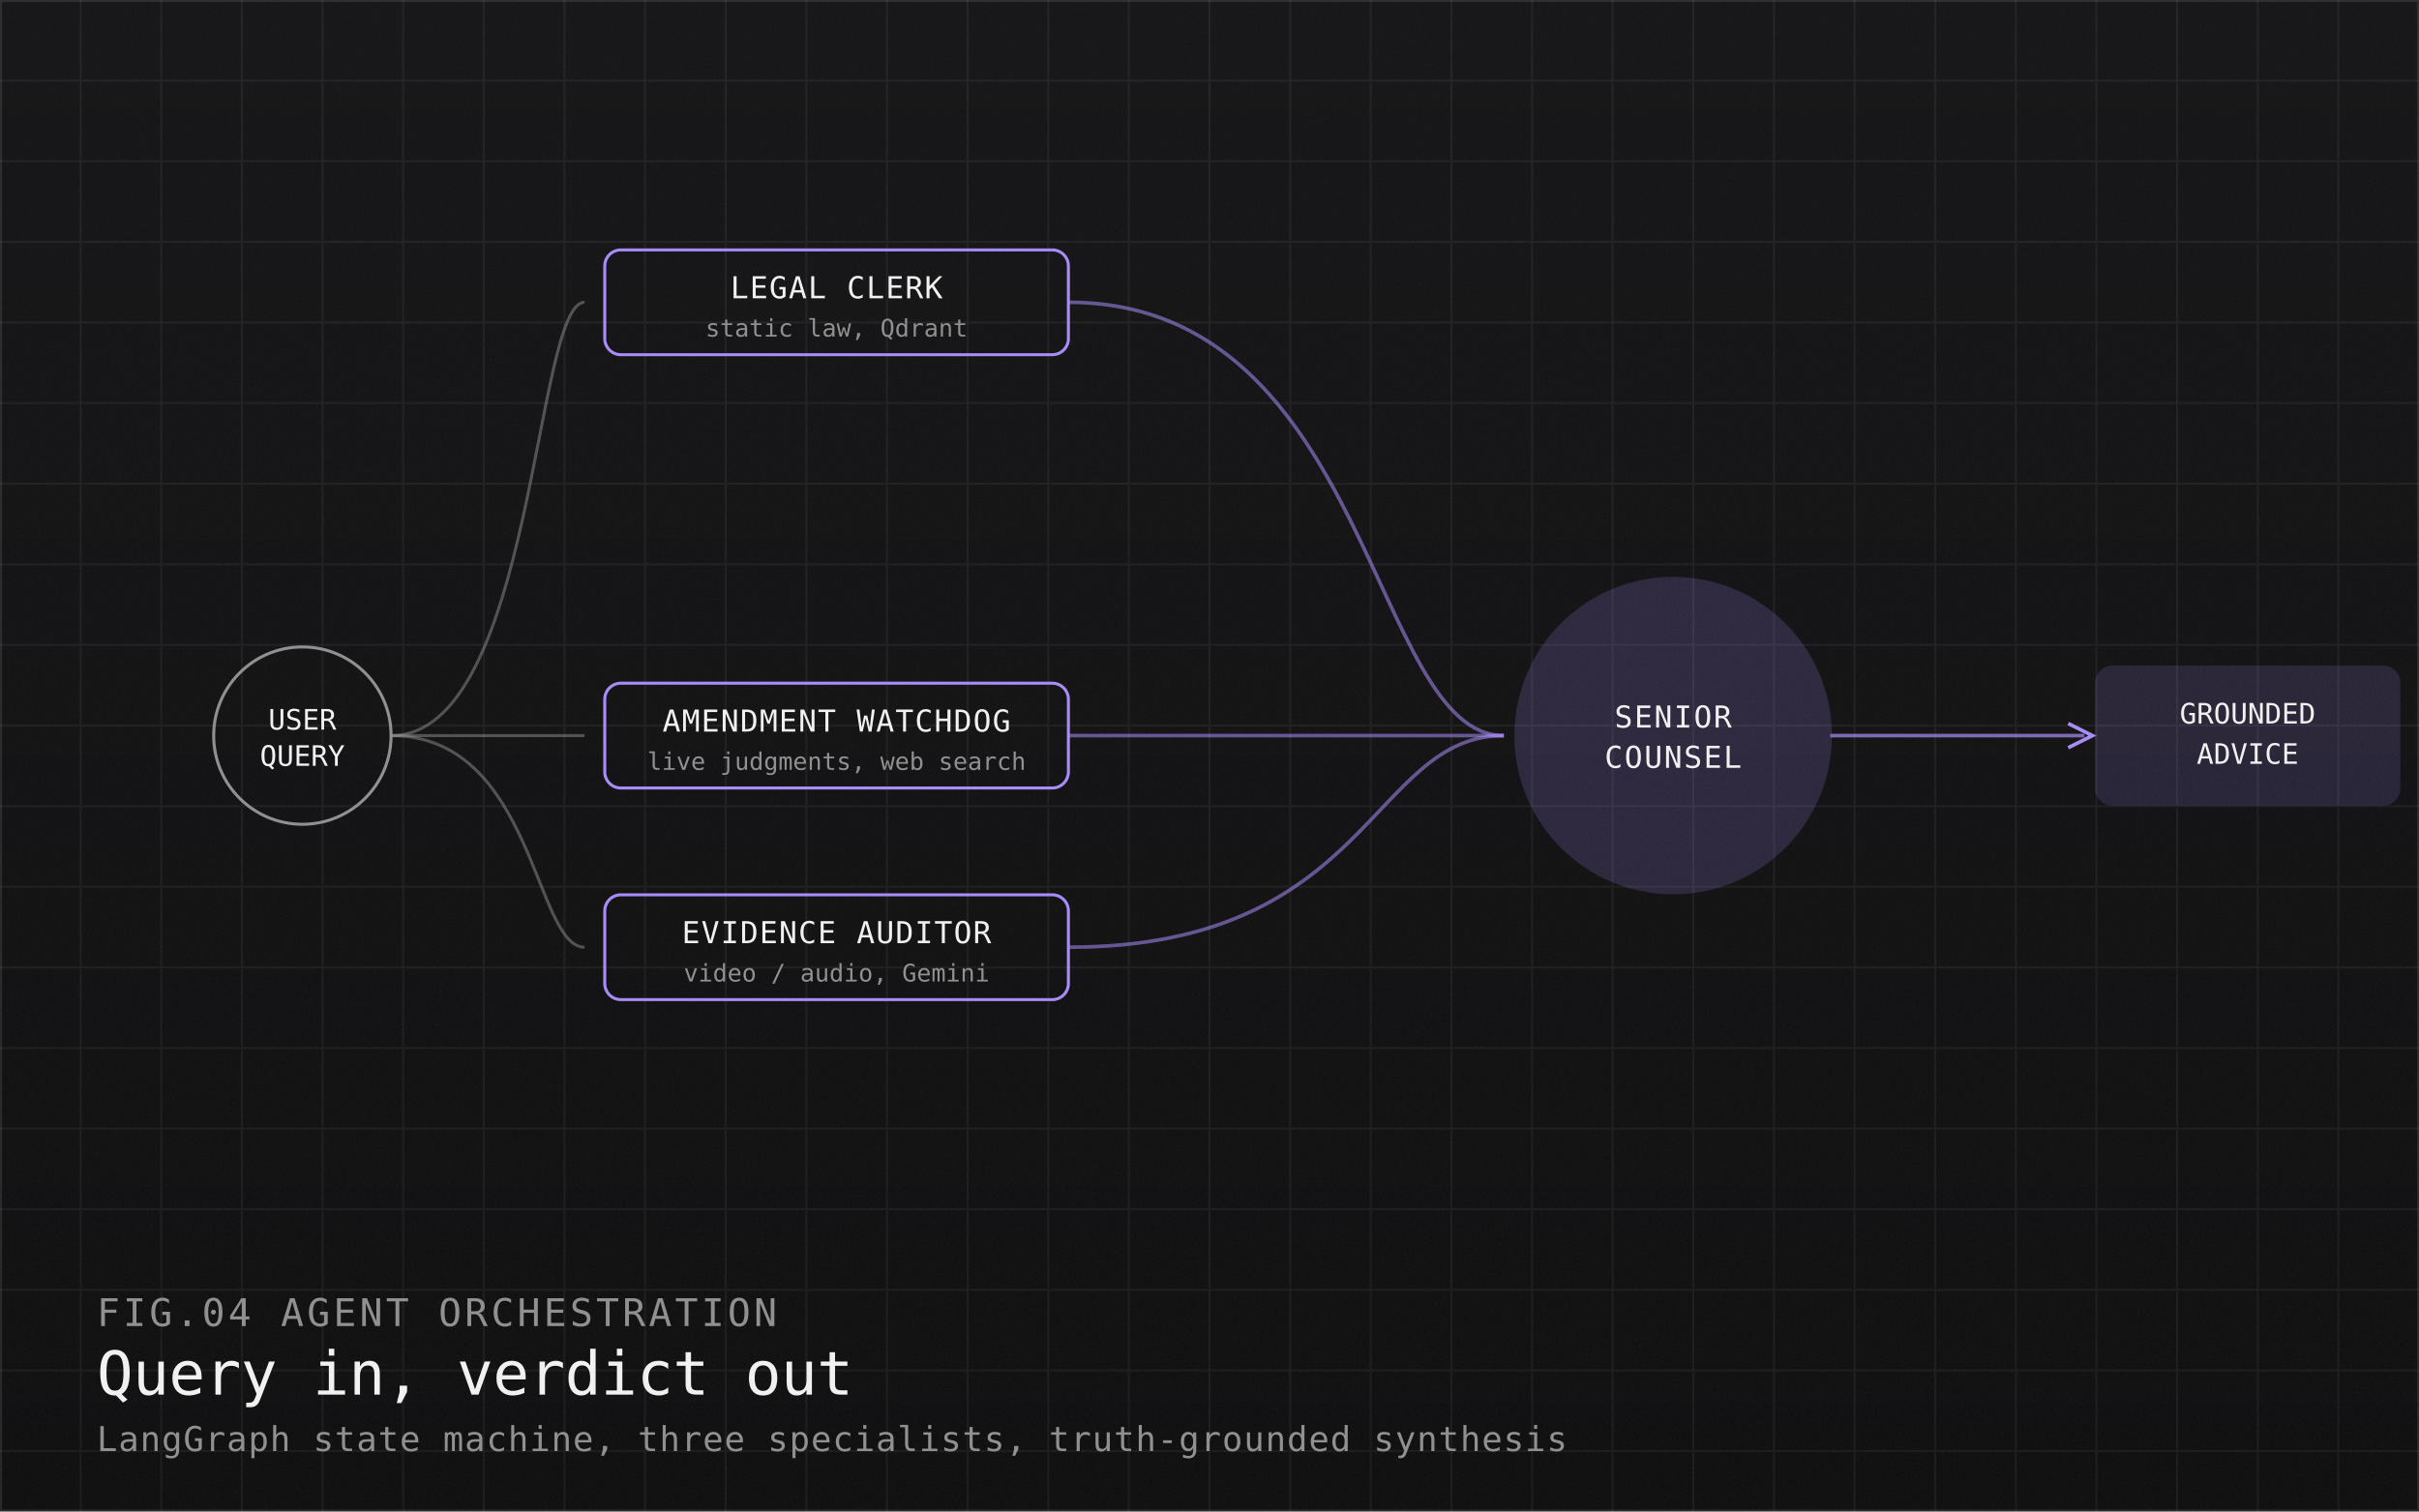
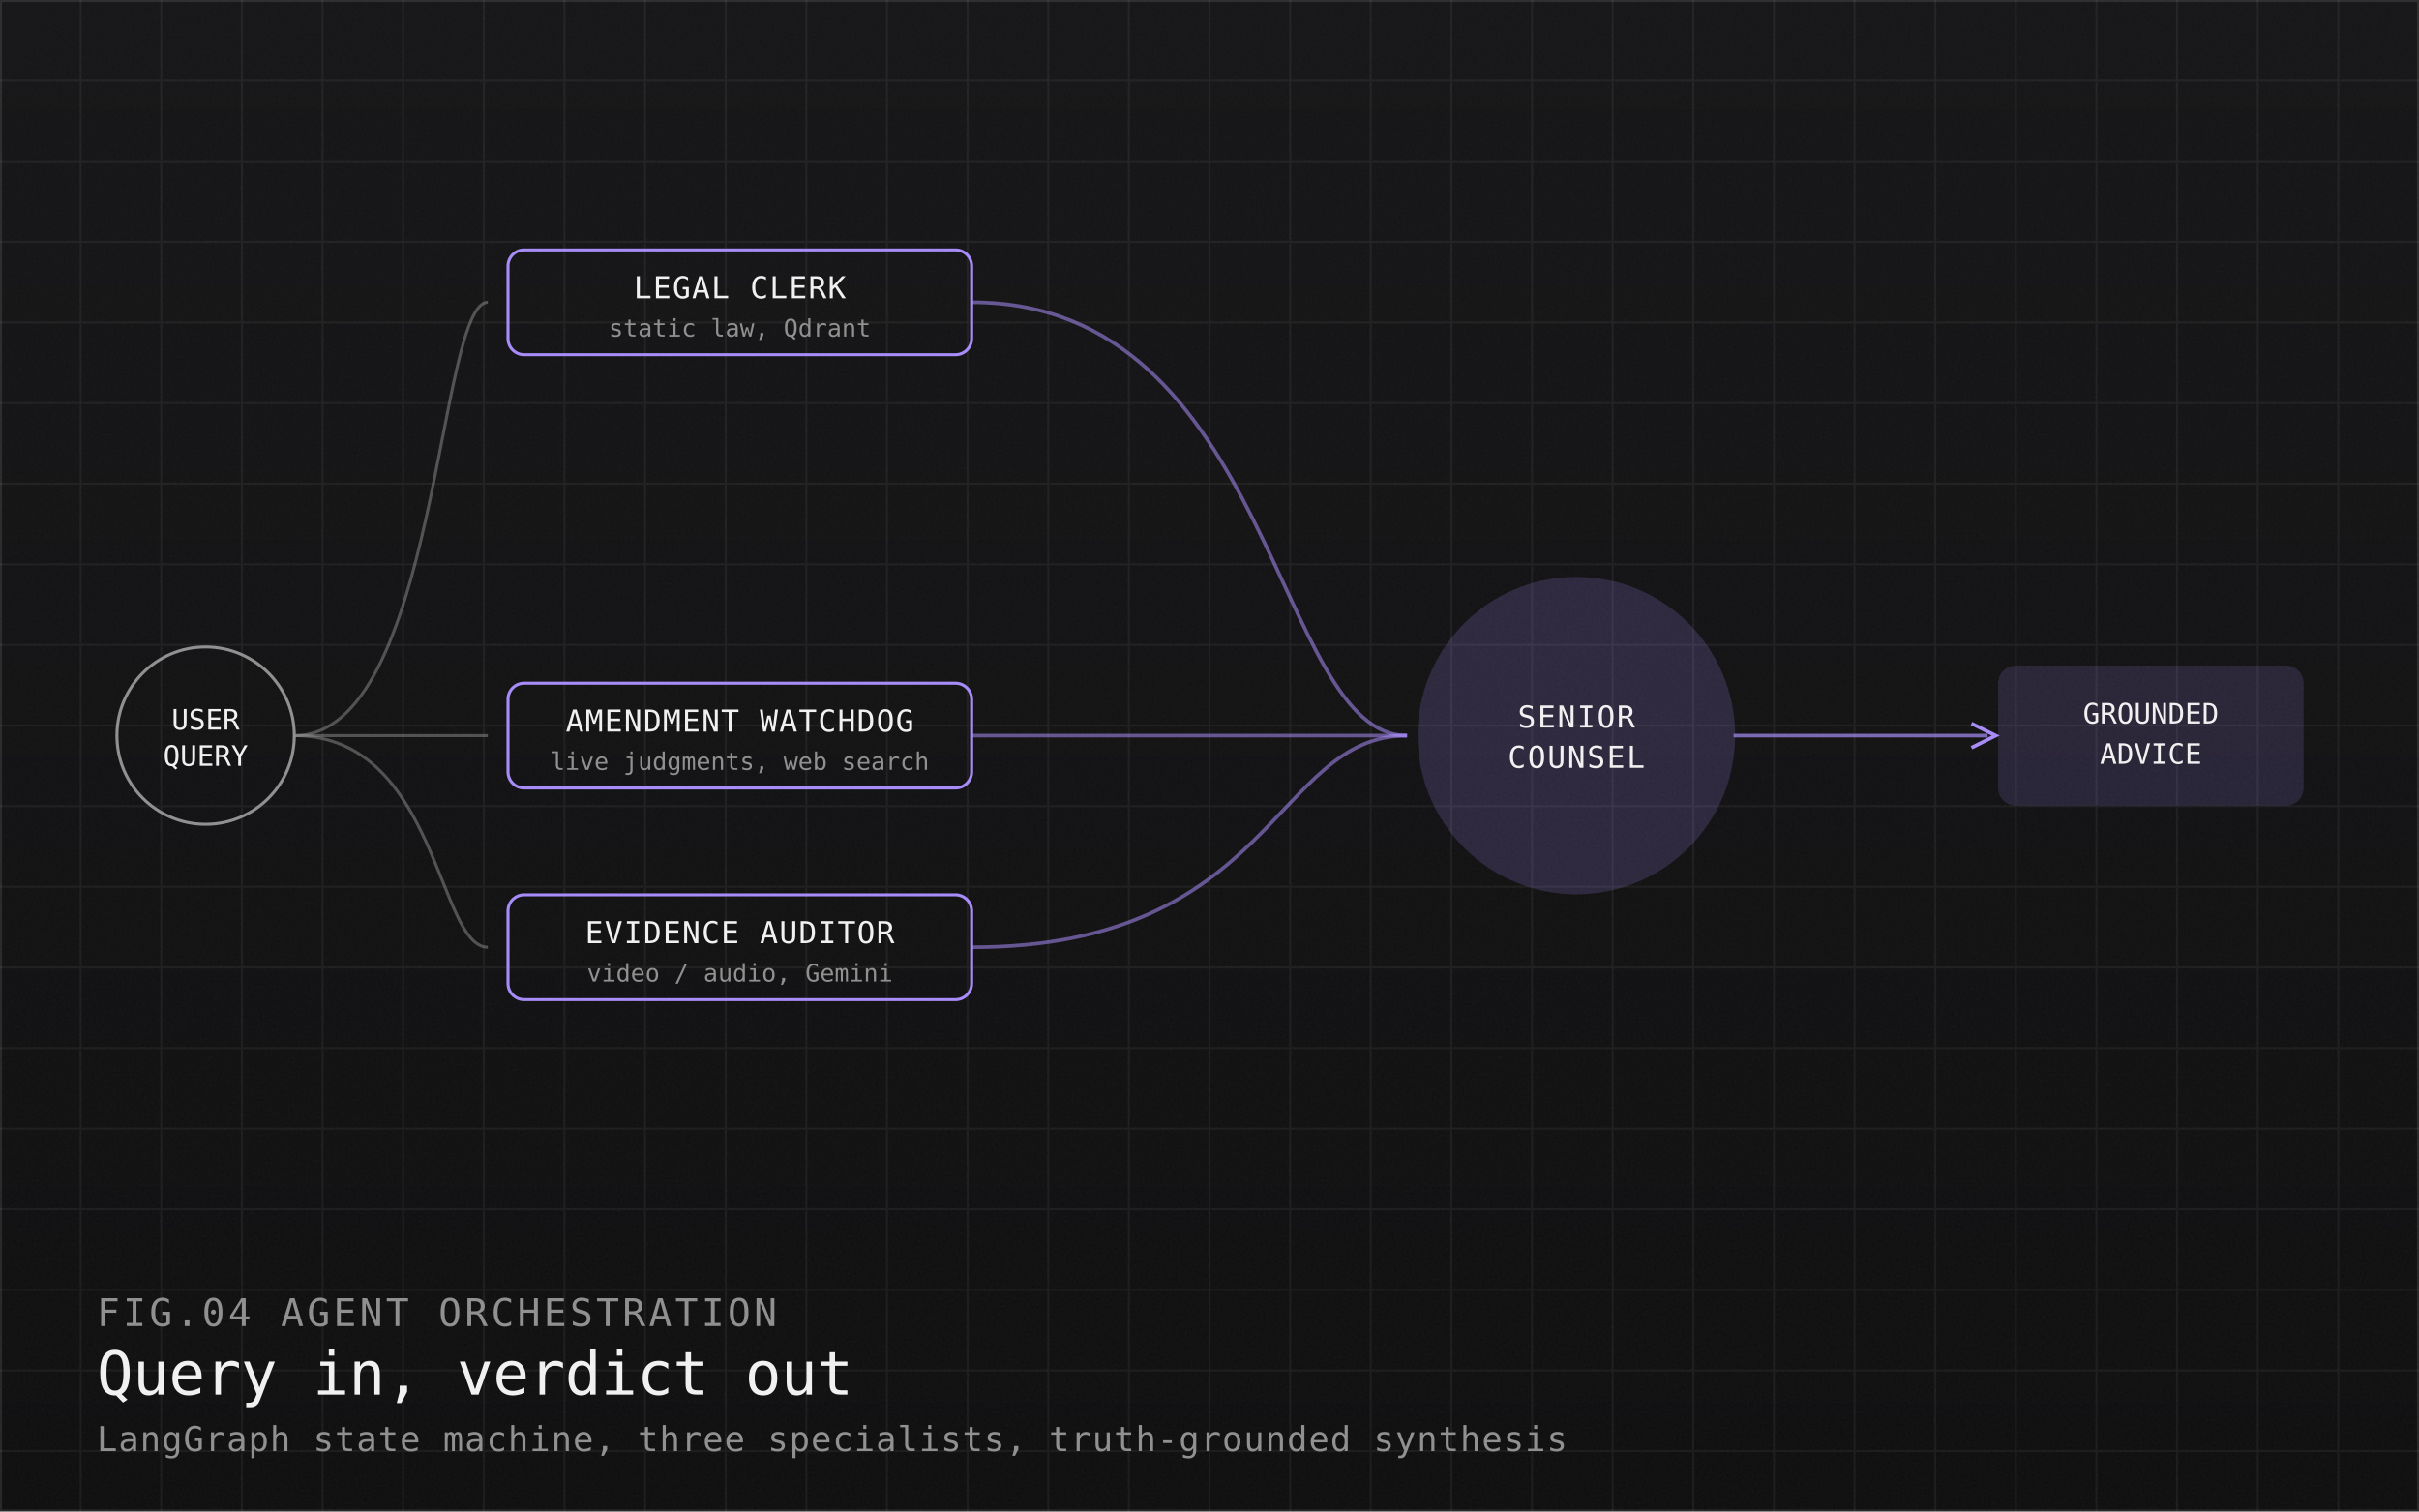
<svg xmlns="http://www.w3.org/2000/svg" viewBox="0 0 1200 750" width="1200" height="750" role="img">
  <defs>
    <linearGradient id="plate" x1="0" y1="0" x2="0" y2="1">
      <stop offset="0" stop-color="#141416" />
      <stop offset="1" stop-color="#0d0d0e" />
    </linearGradient>
    <filter id="grain" x="0" y="0" width="100%" height="100%">
      <feTurbulence type="fractalNoise" baseFrequency="0.8" numOctaves="3" seed="7" result="n" />
      <feColorMatrix in="n" type="saturate" values="0" />
      <feComponentTransfer>
        <feFuncA type="linear" slope="0.055" />
      </feComponentTransfer>
    </filter>
  </defs>
  <rect width="1200" height="750" fill="url(#plate)" />
  <path d="M40 0V750M80 0V750M120 0V750M160 0V750M200 0V750M240 0V750M280 0V750M320 0V750M360 0V750M400 0V750M440 0V750M480 0V750M520 0V750M560 0V750M600 0V750M640 0V750M680 0V750M720 0V750M760 0V750M800 0V750M840 0V750M880 0V750M920 0V750M960 0V750M1000 0V750M1040 0V750M1080 0V750M1120 0V750M1160 0V750M0 40H1200M0 80H1200M0 120H1200M0 160H1200M0 200H1200M0 240H1200M0 280H1200M0 320H1200M0 360H1200M0 400H1200M0 440H1200M0 480H1200M0 520H1200M0 560H1200M0 600H1200M0 640H1200M0 680H1200M0 720H1200" stroke="rgba(255,255,255,0.055)" stroke-width="1" fill="none" />
-   <path d="M194 365 C 265 365, 265 150, 290 150" fill="none" stroke="#8f8f8f" stroke-width="1.5" opacity="0.5" />
-   <path d="M530 150 C 680 150, 680 365, 746 365" fill="none" stroke="#a78bfa" stroke-width="1.8" opacity="0.55" />
-   <path d="M194 365 C 265 365, 265 365, 290 365" fill="none" stroke="#8f8f8f" stroke-width="1.5" opacity="0.5" />
-   <path d="M530 365 C 680 365, 680 365, 746 365" fill="none" stroke="#a78bfa" stroke-width="1.8" opacity="0.55" />
-   <path d="M194 365 C 265 365, 265 470, 290 470" fill="none" stroke="#8f8f8f" stroke-width="1.5" opacity="0.5" />
-   <path d="M530 470 C 680 470, 680 365, 746 365" fill="none" stroke="#a78bfa" stroke-width="1.8" opacity="0.55" />
-   <g>
-     <circle cx="150" cy="365" r="44" fill="none" stroke="#8f8f8f" stroke-width="1.5" />
-     <text x="150" y="362" text-anchor="middle" font-family="Geist Mono, ui-monospace, monospace" font-size="14" fill="#f2f2f2">USER</text>
-     <text x="150" y="380" text-anchor="middle" font-family="Geist Mono, ui-monospace, monospace" font-size="14" fill="#f2f2f2">QUERY</text>
-   </g>
-   <g>
-     <rect x="300" y="124" width="230" height="52" rx="8" fill="none" stroke="#a78bfa" stroke-width="1.5" />
-     <text x="415" y="148" text-anchor="middle" font-family="Geist Mono, ui-monospace, monospace" font-size="15" letter-spacing="0.6" fill="#f2f2f2">LEGAL CLERK</text>
-     <text x="415" y="167" text-anchor="middle" font-family="Geist Mono, ui-monospace, monospace" font-size="12" fill="#8f8f8f">static law, Qdrant</text>
-   </g>
-   <g>
-     <rect x="300" y="339" width="230" height="52" rx="8" fill="none" stroke="#a78bfa" stroke-width="1.5" />
-     <text x="415" y="363" text-anchor="middle" font-family="Geist Mono, ui-monospace, monospace" font-size="15" letter-spacing="0.6" fill="#f2f2f2">AMENDMENT WATCHDOG</text>
-     <text x="415" y="382" text-anchor="middle" font-family="Geist Mono, ui-monospace, monospace" font-size="12" fill="#8f8f8f">live judgments, web search</text>
-   </g>
-   <g>
-     <rect x="300" y="444" width="230" height="52" rx="8" fill="none" stroke="#a78bfa" stroke-width="1.5" />
-     <text x="415" y="468" text-anchor="middle" font-family="Geist Mono, ui-monospace, monospace" font-size="15" letter-spacing="0.6" fill="#f2f2f2">EVIDENCE AUDITOR</text>
-     <text x="415" y="487" text-anchor="middle" font-family="Geist Mono, ui-monospace, monospace" font-size="12" fill="#8f8f8f">video / audio, Gemini</text>
-   </g>
-   <path d="M908 365h126" stroke="#a78bfa" stroke-width="1.8" opacity="0.7" />
-   <path d="M1026 359l12 6-12 6" fill="none" stroke="#a78bfa" stroke-width="1.8" />
-   <g>
-     <circle cx="830" cy="365" r="78" fill="#a78bfa" opacity="0.18" stroke="#a78bfa" stroke-width="1.5" />
-     <text x="830" y="361" text-anchor="middle" font-family="Geist Mono, ui-monospace, monospace" font-size="15" letter-spacing="0.8" fill="#f2f2f2">SENIOR</text>
-     <text x="830" y="381" text-anchor="middle" font-family="Geist Mono, ui-monospace, monospace" font-size="15" letter-spacing="0.8" fill="#f2f2f2">COUNSEL</text>
-   </g>
-   <g>
-     <rect x="1040" y="331" width="150" height="68" rx="8" fill="#a78bfa" opacity="0.16" stroke="#a78bfa" stroke-width="1.5" />
-     <text x="1115" y="359" text-anchor="middle" font-family="Geist Mono, ui-monospace, monospace" font-size="14" fill="#f2f2f2">GROUNDED</text>
-     <text x="1115" y="379" text-anchor="middle" font-family="Geist Mono, ui-monospace, monospace" font-size="14" fill="#f2f2f2">ADVICE</text>
+   <g transform="translate(-48 0)">
+     <path d="M194 365 C 265 365, 265 150, 290 150" fill="none" stroke="#8f8f8f" stroke-width="1.5" opacity="0.5" />
+     <path d="M530 150 C 680 150, 680 365, 746 365" fill="none" stroke="#a78bfa" stroke-width="1.8" opacity="0.55" />
+     <path d="M194 365 C 265 365, 265 365, 290 365" fill="none" stroke="#8f8f8f" stroke-width="1.5" opacity="0.5" />
+     <path d="M530 365 C 680 365, 680 365, 746 365" fill="none" stroke="#a78bfa" stroke-width="1.8" opacity="0.55" />
+     <path d="M194 365 C 265 365, 265 470, 290 470" fill="none" stroke="#8f8f8f" stroke-width="1.5" opacity="0.5" />
+     <path d="M530 470 C 680 470, 680 365, 746 365" fill="none" stroke="#a78bfa" stroke-width="1.8" opacity="0.55" />
+     <g>
+       <circle cx="150" cy="365" r="44" fill="none" stroke="#8f8f8f" stroke-width="1.5" />
+       <text x="150" y="362" text-anchor="middle" font-family="Geist Mono, ui-monospace, monospace" font-size="14" fill="#f2f2f2">USER</text>
+       <text x="150" y="380" text-anchor="middle" font-family="Geist Mono, ui-monospace, monospace" font-size="14" fill="#f2f2f2">QUERY</text>
+     </g>
+     <g>
+       <rect x="300" y="124" width="230" height="52" rx="8" fill="none" stroke="#a78bfa" stroke-width="1.5" />
+       <text x="415" y="148" text-anchor="middle" font-family="Geist Mono, ui-monospace, monospace" font-size="15" letter-spacing="0.6" fill="#f2f2f2">LEGAL CLERK</text>
+       <text x="415" y="167" text-anchor="middle" font-family="Geist Mono, ui-monospace, monospace" font-size="12" fill="#8f8f8f">static law, Qdrant</text>
+     </g>
+     <g>
+       <rect x="300" y="339" width="230" height="52" rx="8" fill="none" stroke="#a78bfa" stroke-width="1.5" />
+       <text x="415" y="363" text-anchor="middle" font-family="Geist Mono, ui-monospace, monospace" font-size="15" letter-spacing="0.6" fill="#f2f2f2">AMENDMENT WATCHDOG</text>
+       <text x="415" y="382" text-anchor="middle" font-family="Geist Mono, ui-monospace, monospace" font-size="12" fill="#8f8f8f">live judgments, web search</text>
+     </g>
+     <g>
+       <rect x="300" y="444" width="230" height="52" rx="8" fill="none" stroke="#a78bfa" stroke-width="1.5" />
+       <text x="415" y="468" text-anchor="middle" font-family="Geist Mono, ui-monospace, monospace" font-size="15" letter-spacing="0.6" fill="#f2f2f2">EVIDENCE AUDITOR</text>
+       <text x="415" y="487" text-anchor="middle" font-family="Geist Mono, ui-monospace, monospace" font-size="12" fill="#8f8f8f">video / audio, Gemini</text>
+     </g>
+     <path d="M908 365h126" stroke="#a78bfa" stroke-width="1.8" opacity="0.7" />
+     <path d="M1026 359l12 6-12 6" fill="none" stroke="#a78bfa" stroke-width="1.8" />
+     <g>
+       <circle cx="830" cy="365" r="78" fill="#a78bfa" opacity="0.18" stroke="#a78bfa" stroke-width="1.5" />
+       <text x="830" y="361" text-anchor="middle" font-family="Geist Mono, ui-monospace, monospace" font-size="15" letter-spacing="0.8" fill="#f2f2f2">SENIOR</text>
+       <text x="830" y="381" text-anchor="middle" font-family="Geist Mono, ui-monospace, monospace" font-size="15" letter-spacing="0.8" fill="#f2f2f2">COUNSEL</text>
+     </g>
+     <g>
+       <rect x="1040" y="331" width="150" height="68" rx="8" fill="#a78bfa" opacity="0.16" stroke="#a78bfa" stroke-width="1.5" />
+       <text x="1115" y="359" text-anchor="middle" font-family="Geist Mono, ui-monospace, monospace" font-size="14" fill="#f2f2f2">GROUNDED</text>
+       <text x="1115" y="379" text-anchor="middle" font-family="Geist Mono, ui-monospace, monospace" font-size="14" fill="#f2f2f2">ADVICE</text>
+     </g>
  </g>
  <g font-family="Geist Mono, ui-monospace, monospace">
    <text x="48" y="658" font-size="19" letter-spacing="1.6" fill="#8f8f8f">FIG.04  AGENT ORCHESTRATION</text>
    <text x="48" y="692" font-size="30" letter-spacing="-0.2" fill="#f2f2f2">Query in, verdict out</text>
    <text x="48" y="720" font-size="17" letter-spacing="0.5" fill="#8f8f8f">LangGraph state machine, three specialists, truth-grounded synthesis</text>
  </g>
  <rect width="1200" height="750" filter="url(#grain)" opacity="0.9" />
  <rect x="0.5" y="0.5" width="1199" height="749" fill="none" stroke="rgba(255,255,255,0.10)" />
</svg>
